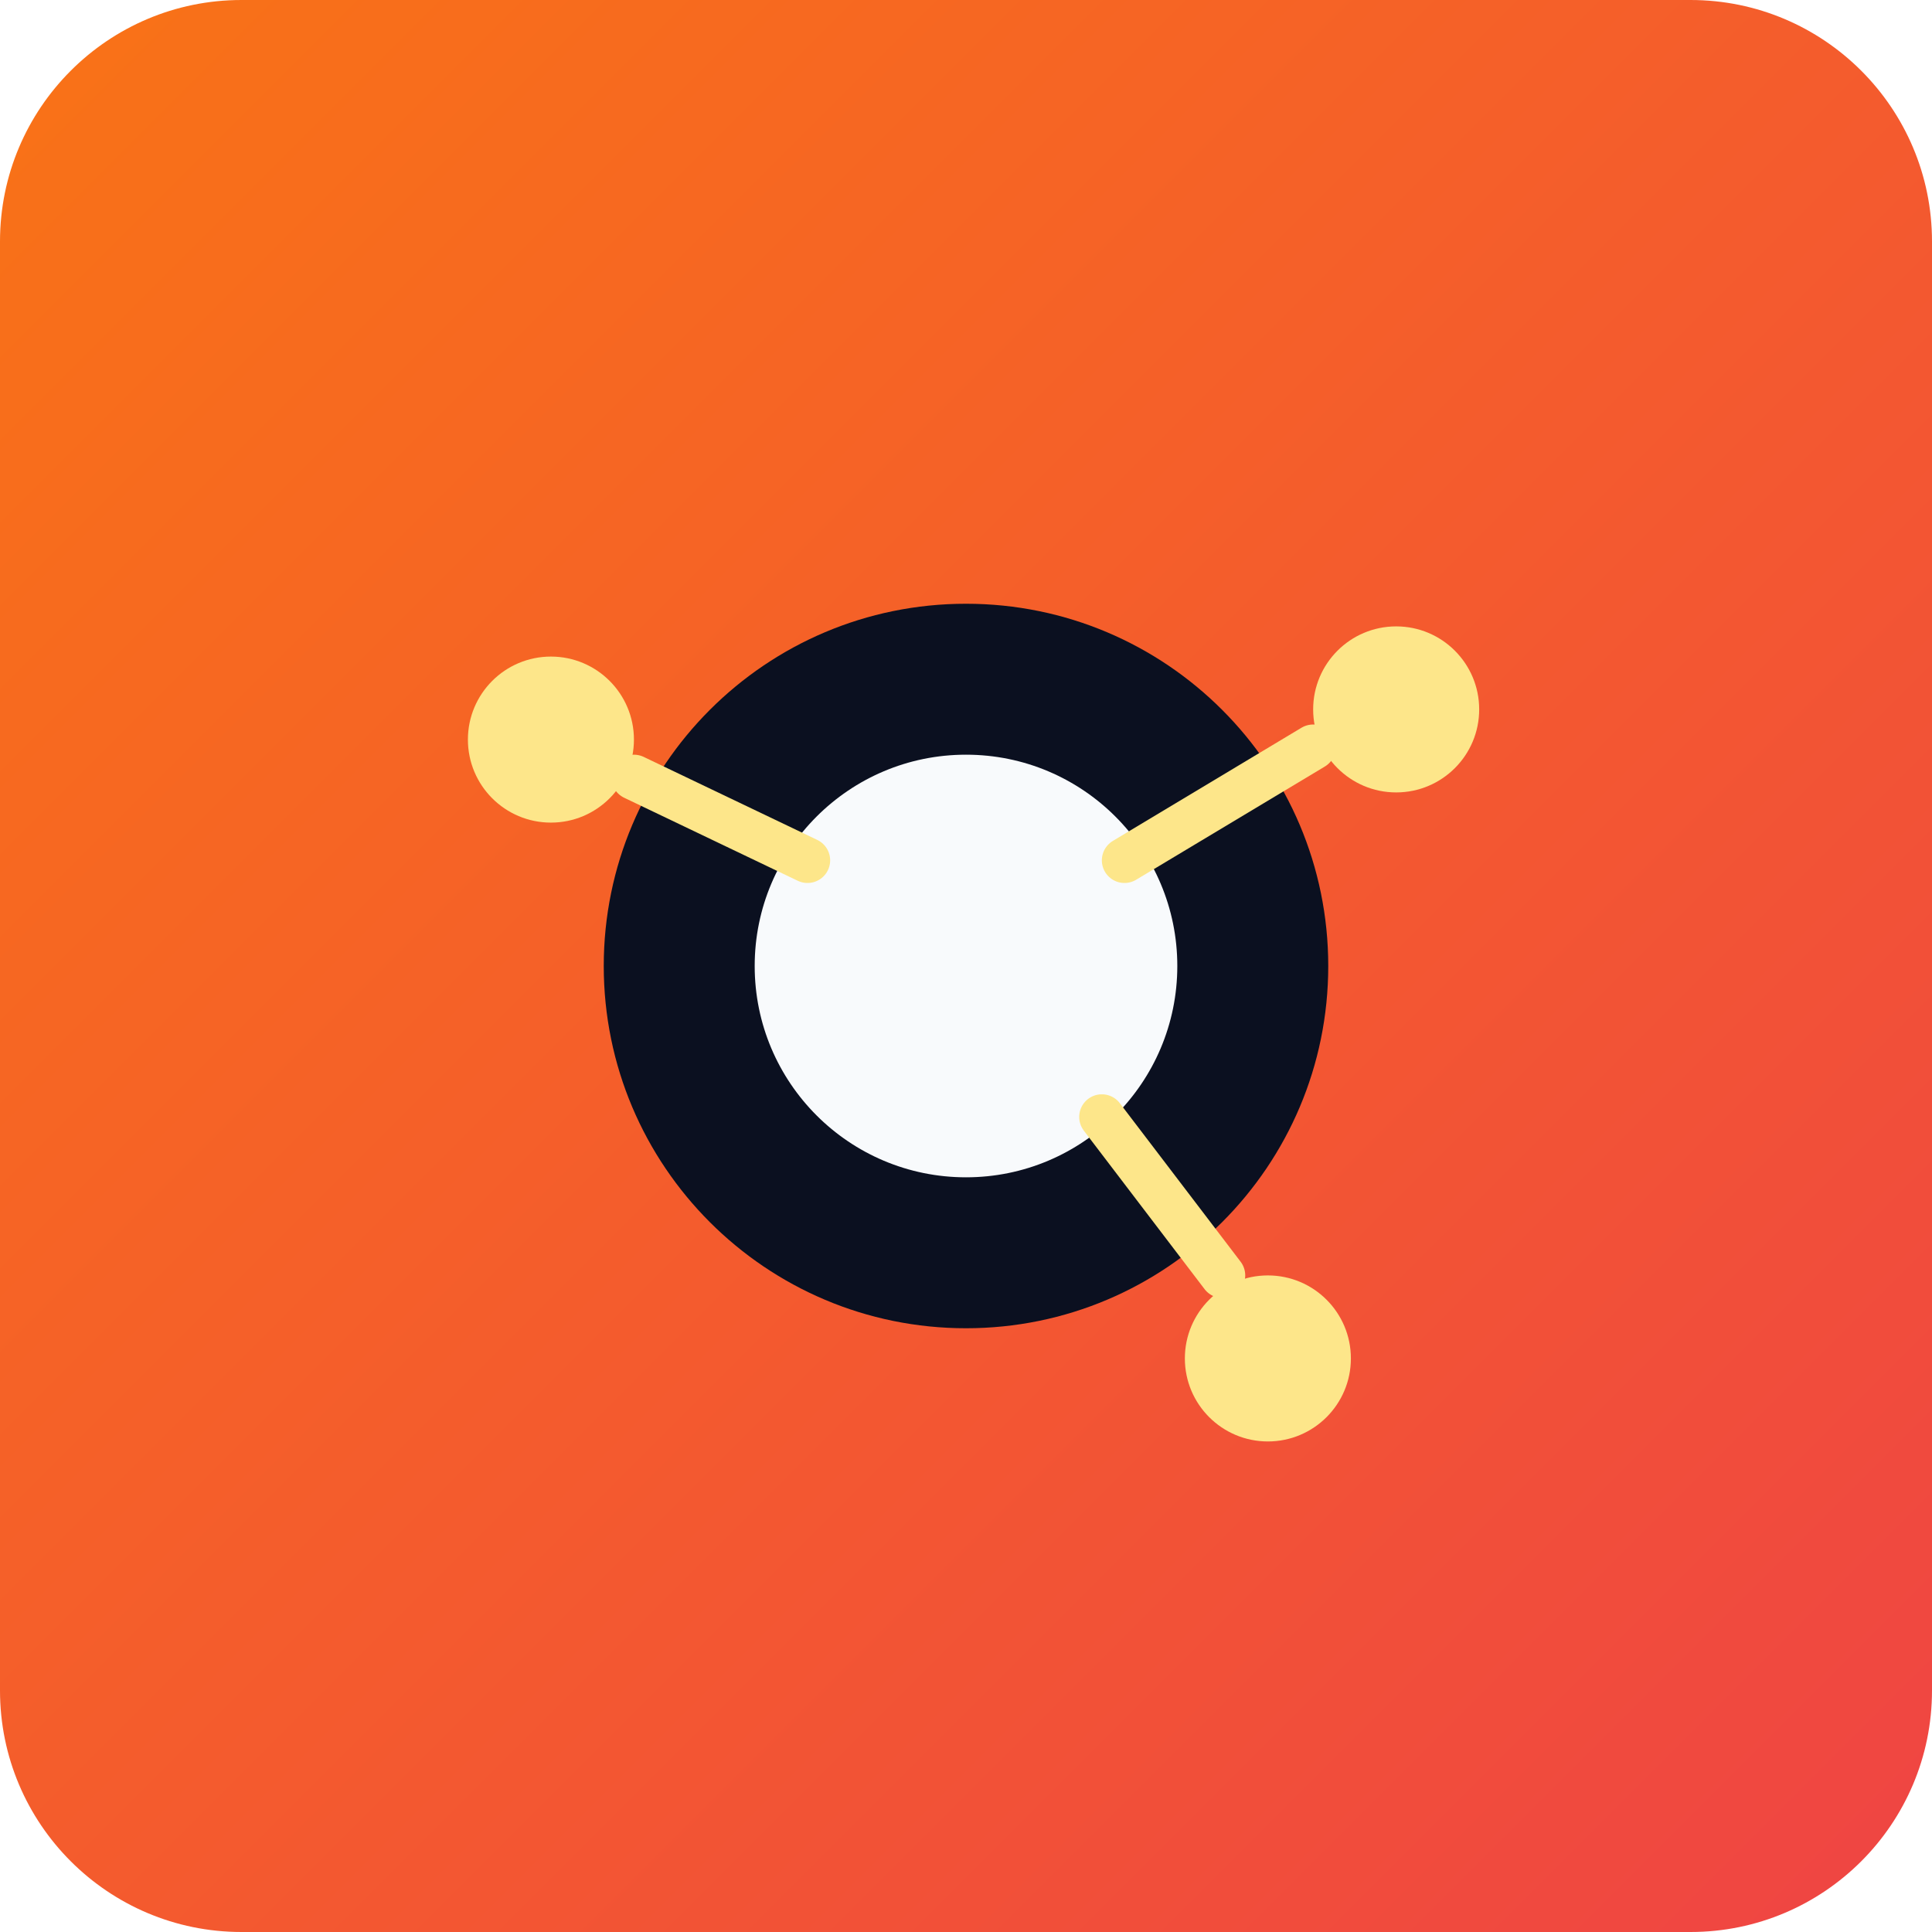
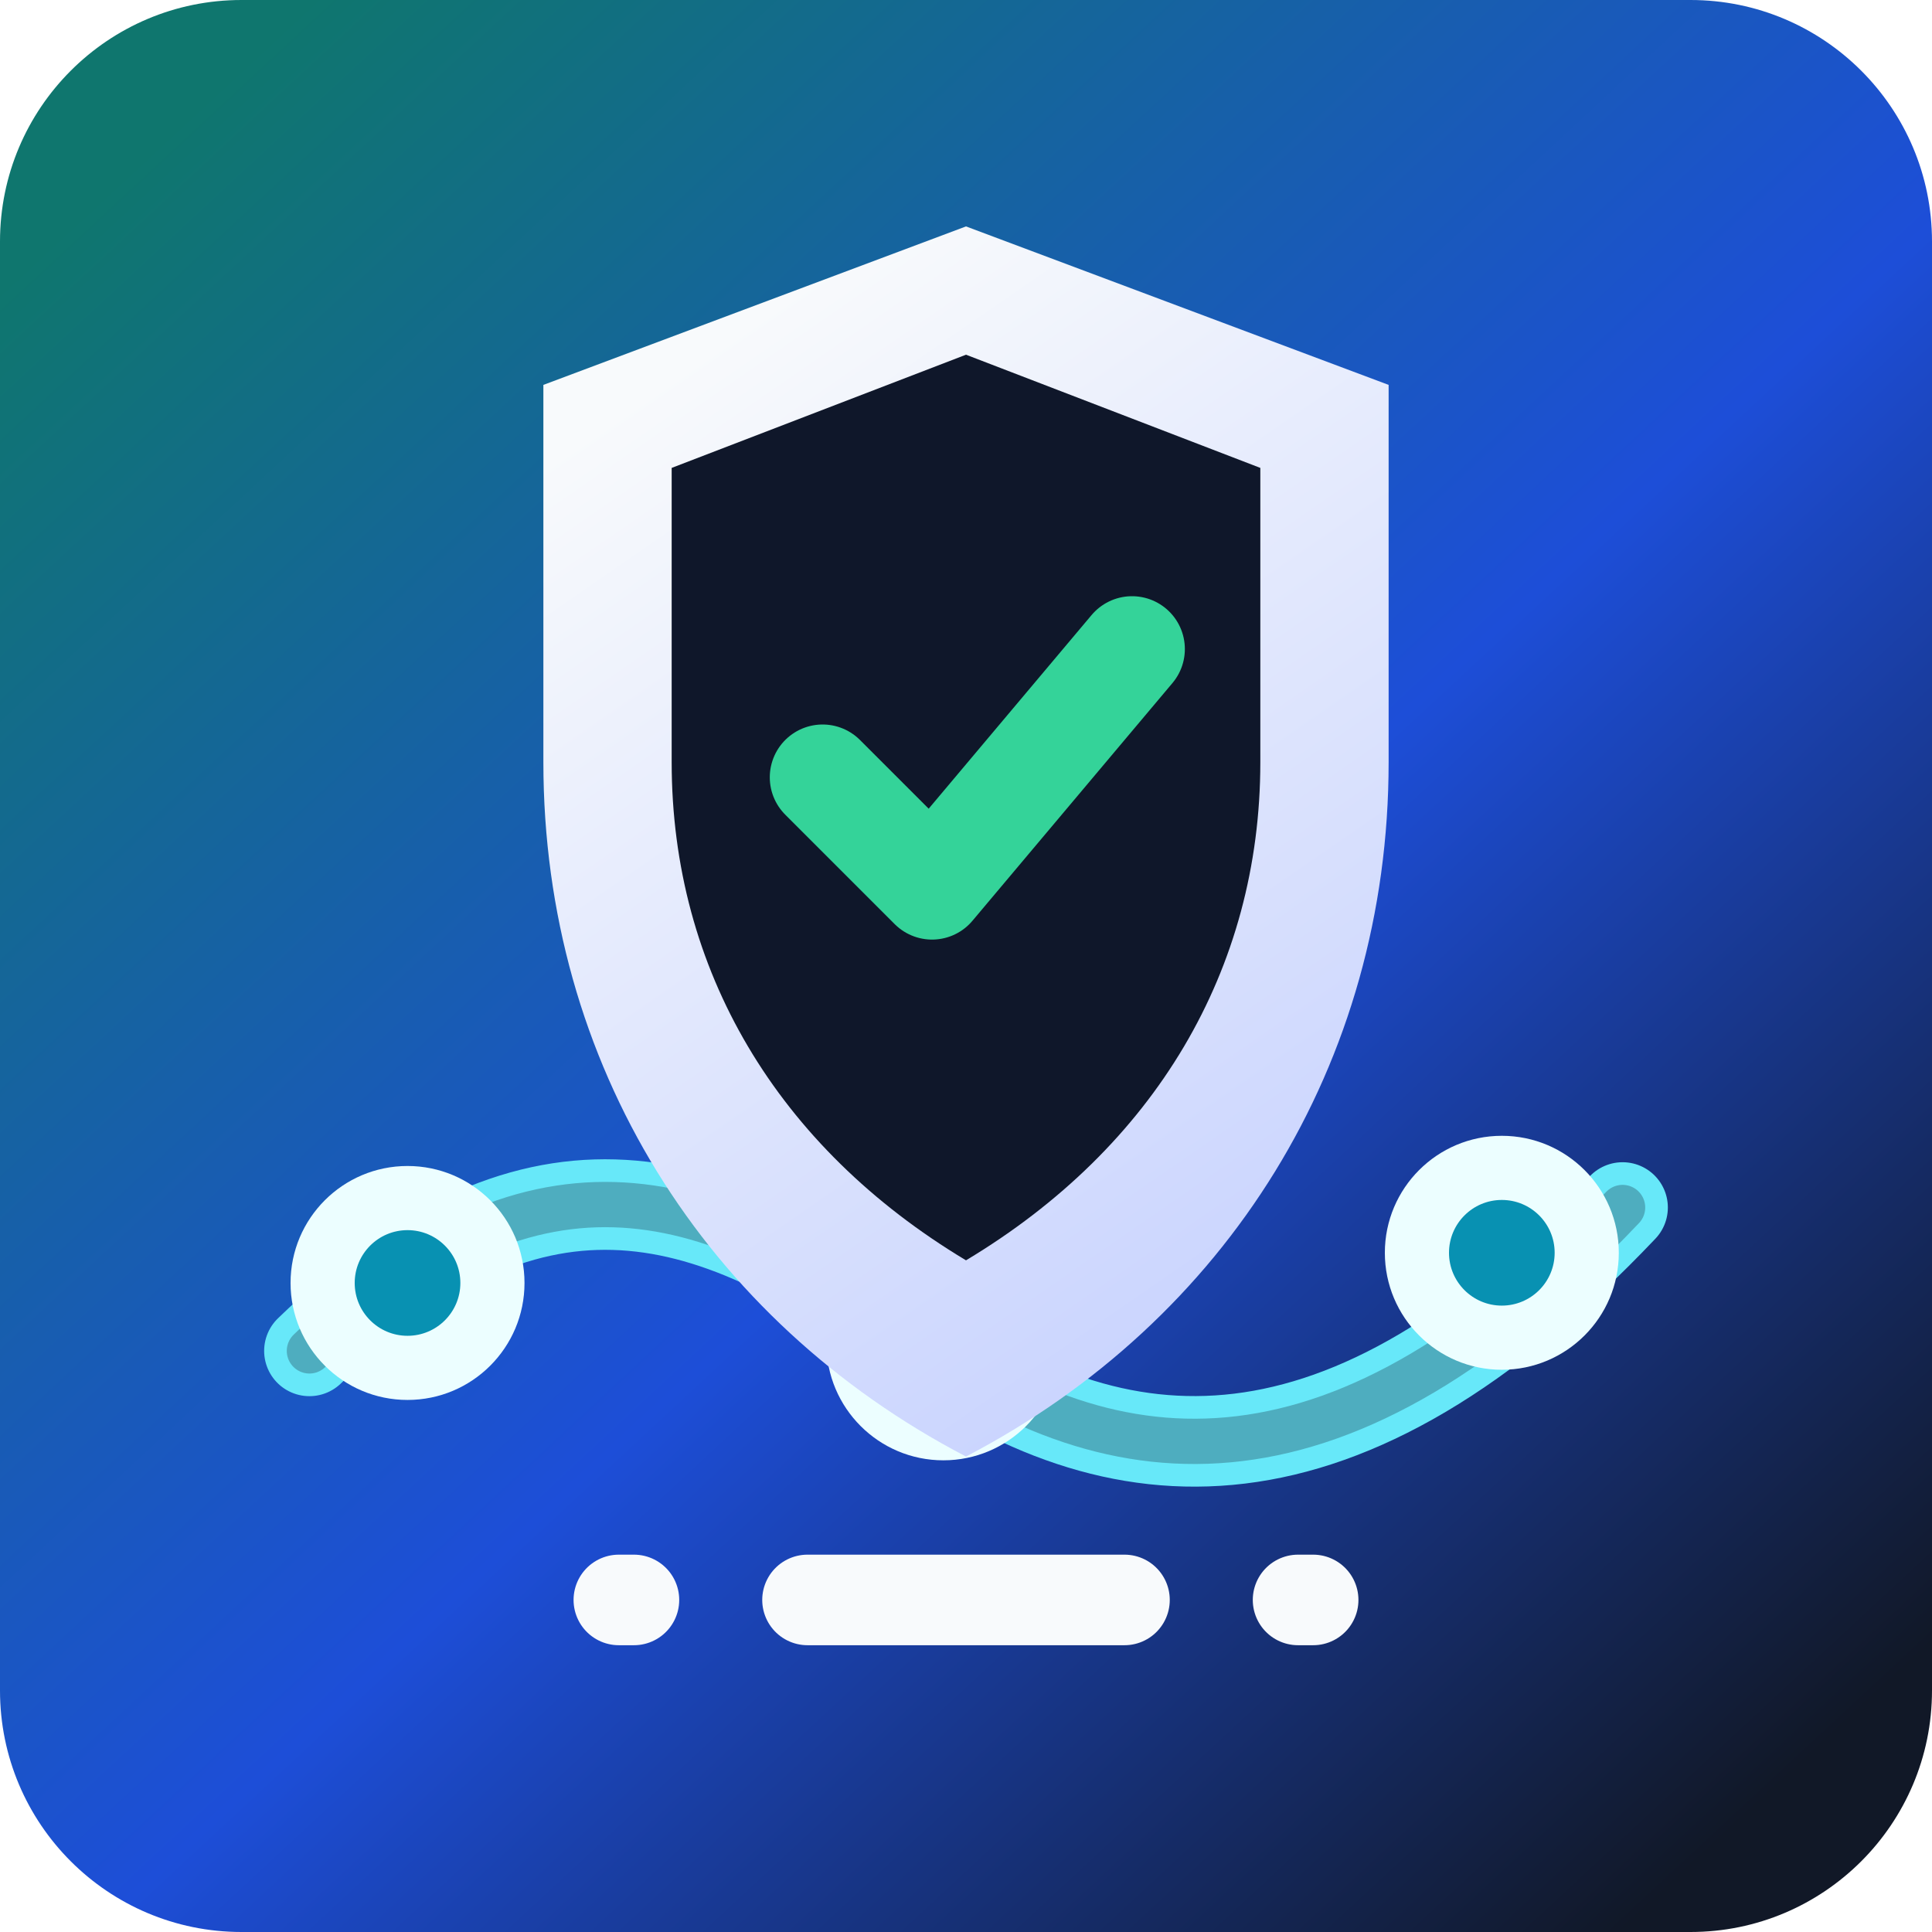
<svg xmlns="http://www.w3.org/2000/svg" width="512" height="512" viewBox="0 0 512 512" fill="none">
  <defs>
-     <linearGradient id="bg" x1="0" y1="0" x2="1" y2="1">
-       <stop offset="0%" stop-color="#F97316" />
-       <stop offset="100%" stop-color="#EF4444" />
+     <linearGradient id="bg" x1="48" y1="32" x2="464" y2="480" gradientUnits="userSpaceOnUse">
+       <stop offset="0" stop-color="#0F766E" />
+       <stop offset="0.55" stop-color="#1D4ED8" />
+       <stop offset="1" stop-color="#111827" />
+     </linearGradient>
+     <linearGradient id="shield" x1="170" y1="104" x2="344" y2="356" gradientUnits="userSpaceOnUse">
+       <stop offset="0" stop-color="#F8FAFC" />
+       <stop offset="1" stop-color="#C7D2FE" />
    </linearGradient>
  </defs>
-   <rect x="0" y="0" width="512" height="512" rx="64" fill="url(#bg)" />
-   <circle cx="256" cy="256" r="96" fill="#0B1020" />
-   <circle cx="256" cy="256" r="56" fill="#F8FAFC" />
-   <circle cx="146" cy="196" r="22" fill="#FDE68A" />
-   <circle cx="370" cy="188" r="22" fill="#FDE68A" />
-   <circle cx="336" cy="360" r="22" fill="#FDE68A" />
-   <path d="M168 206L214 228" stroke="#FDE68A" stroke-width="12" stroke-linecap="round" />
-   <path d="M348 198L298 228" stroke="#FDE68A" stroke-width="12" stroke-linecap="round" />
-   <path d="M324 338L292 296" stroke="#FDE68A" stroke-width="12" stroke-linecap="round" />
+   <rect width="512" height="512" rx="64" fill="url(#bg)" />
+   <path d="M82 358C140 302 186 312 242 354C296 394 356 398 430 320" stroke="#67E8F9" stroke-width="24" stroke-linecap="round" />
+   <path d="M82 358C140 302 186 312 242 354C296 394 356 398 430 320" stroke="#0F172A" stroke-opacity="0.28" stroke-width="12" stroke-linecap="round" />
+   <circle cx="108" cy="340" r="31" fill="#ECFEFF" />
+   <circle cx="108" cy="340" r="14" fill="#0891B2" />
+   <circle cx="250" cy="356" r="31" fill="#ECFEFF" />
+   <circle cx="250" cy="356" r="14" fill="#0891B2" />
+   <circle cx="398" cy="332" r="31" fill="#ECFEFF" />
+   <circle cx="398" cy="332" r="14" fill="#0891B2" />
+   <path d="M256 78L358 116V206C358 279 319 340 256 372C193 340 154 279 154 206V116L256 78Z" fill="#0F172A" fill-opacity="0.45" />
+   <path d="M256 60L368 102V202C368 282 325 350 256 386C187 350 144 282 144 202V102L256 60Z" fill="url(#shield)" />
+   <path d="M256 94L334 124V202C334 257 306 304 256 334C206 304 178 257 178 202V124L256 94Z" fill="#0F172A" />
+   <path d="M218 206L247 235L300 172" stroke="#34D399" stroke-width="28" stroke-linecap="round" stroke-linejoin="round" />
+   <path d="M214 424H298" stroke="#F8FAFC" stroke-width="24" stroke-linecap="round" />
+   <path d="M164 424H168" stroke="#F8FAFC" stroke-width="24" stroke-linecap="round" />
+   <path d="M344 424H348" stroke="#F8FAFC" stroke-width="24" stroke-linecap="round" />
</svg>
